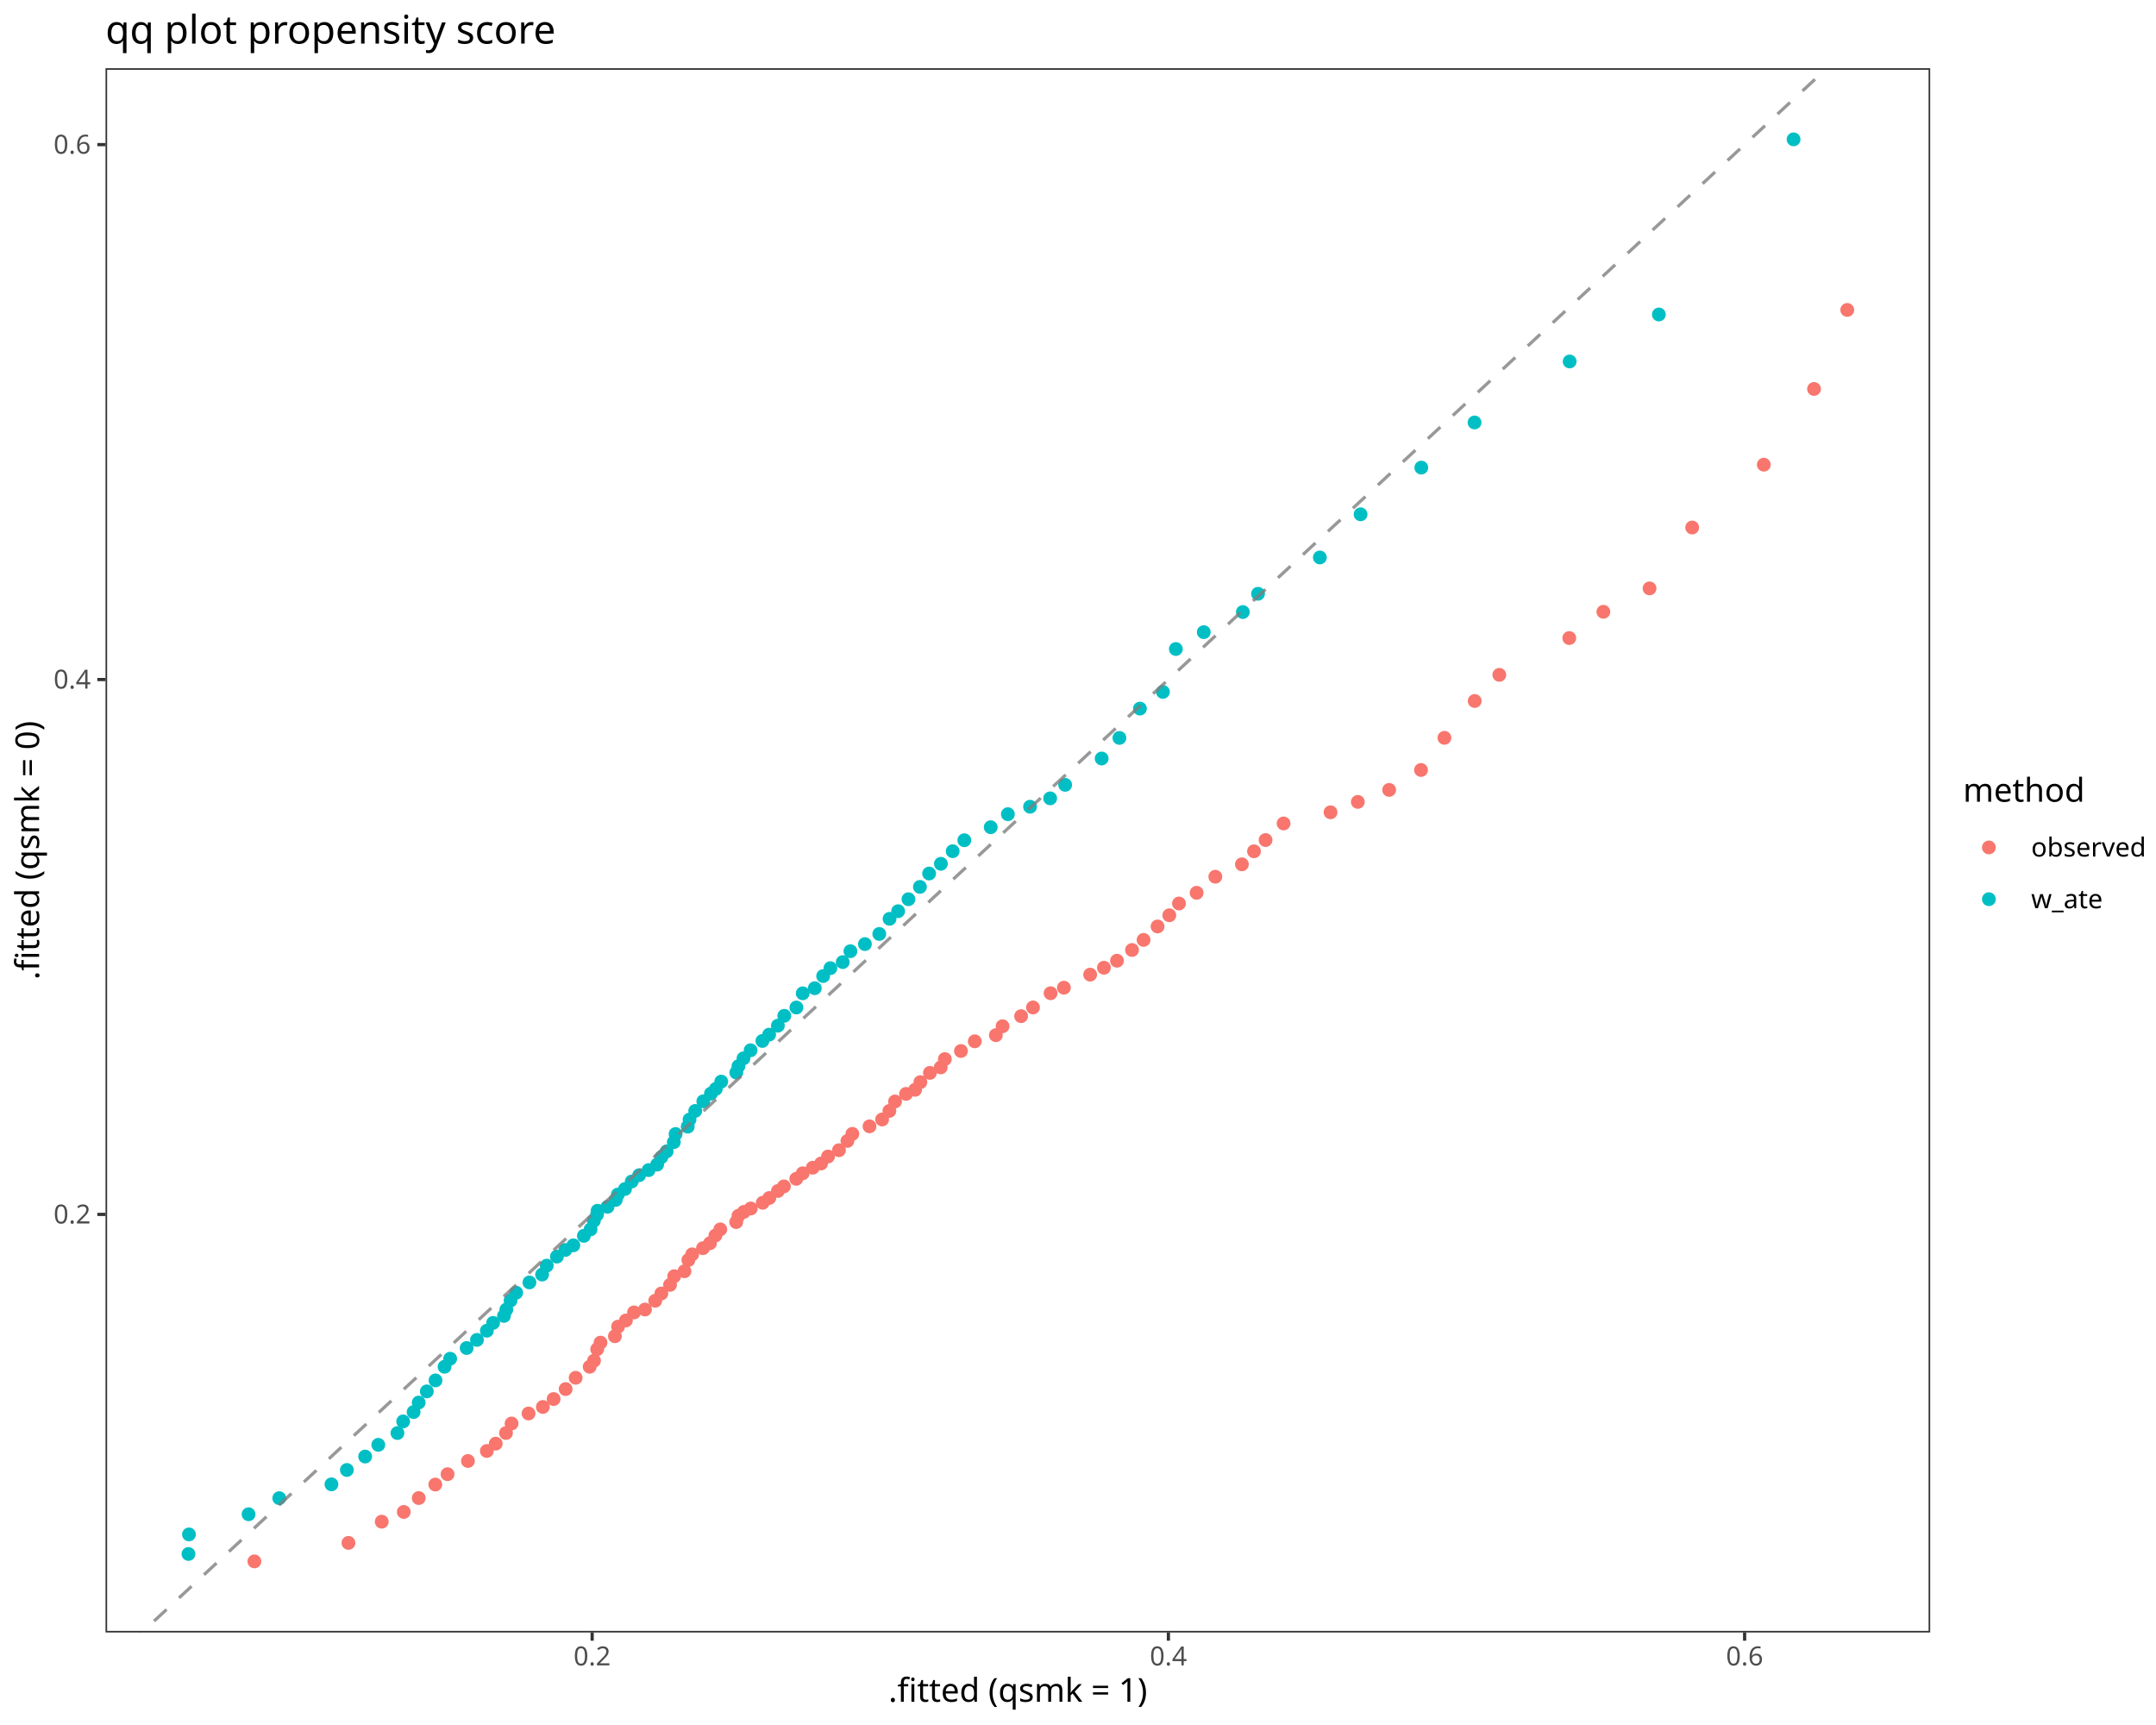
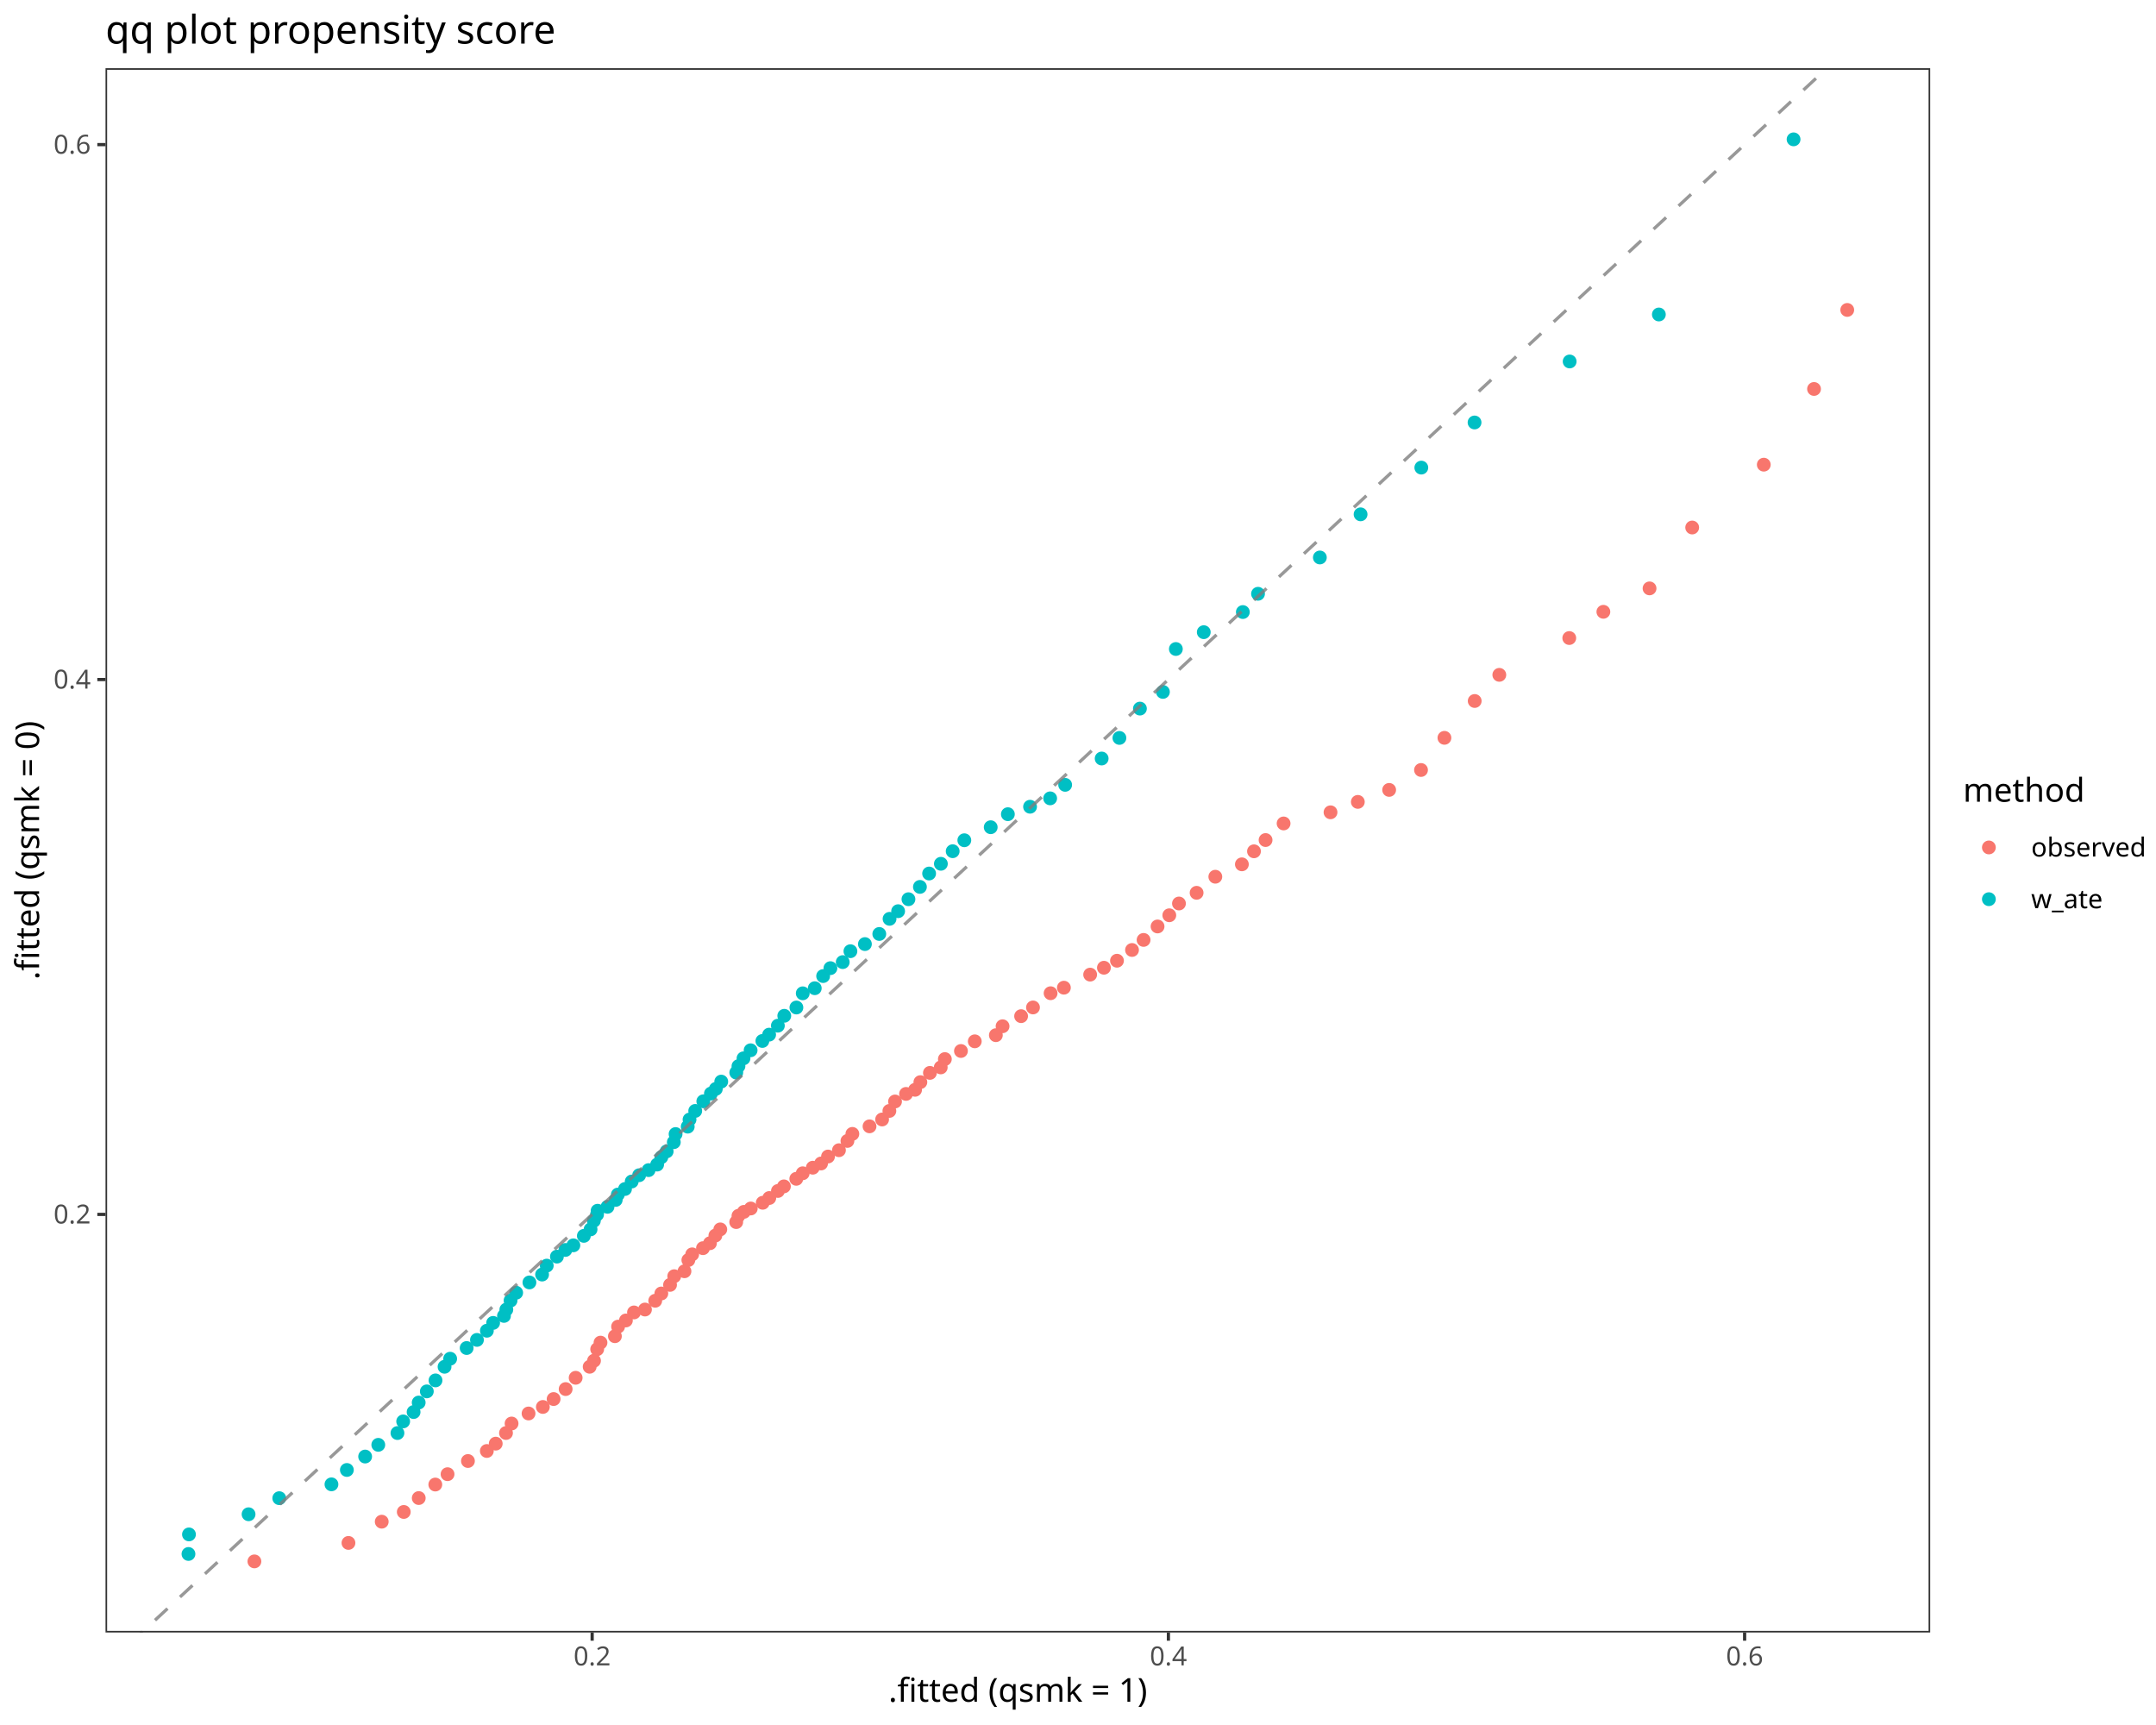
<svg xmlns="http://www.w3.org/2000/svg" class="svglite" data-engine-version="2.0" width="720.00pt" height="576.00pt" viewBox="0 0 720.00 576.00">
  <defs>
    <style type="text/css">
    .svglite line, .svglite polyline, .svglite polygon, .svglite path, .svglite rect, .svglite circle {
      fill: none;
      stroke: #000000;
      stroke-linecap: round;
      stroke-linejoin: round;
      stroke-miterlimit: 10.00;
    }
  </style>
  </defs>
  <rect width="100%" height="100%" style="stroke: none; fill: #FFFFFF;" />
  <defs>
    <clipPath id="cpMC4wMHw3MjAuMDB8MC4wMHw1NzYuMDA=">
      <rect x="0.00" y="0.00" width="720.00" height="576.00" />
    </clipPath>
  </defs>
  <g clip-path="url(#cpMC4wMHw3MjAuMDB8MC4wMHw1NzYuMDA=)">
    <rect x="0.00" y="0.00" width="720.00" height="576.00" style="stroke-width: 1.07; stroke: #FFFFFF; fill: #FFFFFF;" />
  </g>
  <defs>
    <clipPath id="cpMzUuMjR8NjQ0LjU5fDIyLjc4fDU0NS4xMQ==">
      <rect x="35.24" y="22.78" width="609.35" height="522.33" />
    </clipPath>
  </defs>
  <g clip-path="url(#cpMzUuMjR8NjQ0LjU5fDIyLjc4fDU0NS4xMQ==)">
    <rect x="35.24" y="22.78" width="609.35" height="522.33" style="stroke-width: 1.07; stroke: none; fill: #FFFFFF;" />
    <circle cx="84.96" cy="521.37" r="1.95" style="stroke-width: 0.71; stroke: #F8766D; fill: #F8766D;" />
    <circle cx="116.37" cy="515.20" r="1.95" style="stroke-width: 0.71; stroke: #F8766D; fill: #F8766D;" />
    <circle cx="127.48" cy="508.11" r="1.95" style="stroke-width: 0.71; stroke: #F8766D; fill: #F8766D;" />
    <circle cx="134.84" cy="504.86" r="1.95" style="stroke-width: 0.71; stroke: #F8766D; fill: #F8766D;" />
    <circle cx="139.84" cy="500.22" r="1.95" style="stroke-width: 0.71; stroke: #F8766D; fill: #F8766D;" />
    <circle cx="145.37" cy="495.71" r="1.95" style="stroke-width: 0.71; stroke: #F8766D; fill: #F8766D;" />
    <circle cx="149.46" cy="492.25" r="1.95" style="stroke-width: 0.71; stroke: #F8766D; fill: #F8766D;" />
    <circle cx="156.27" cy="487.85" r="1.95" style="stroke-width: 0.71; stroke: #F8766D; fill: #F8766D;" />
    <circle cx="162.58" cy="484.50" r="1.95" style="stroke-width: 0.71; stroke: #F8766D; fill: #F8766D;" />
    <circle cx="165.55" cy="482.05" r="1.95" style="stroke-width: 0.71; stroke: #F8766D; fill: #F8766D;" />
    <circle cx="168.98" cy="478.50" r="1.95" style="stroke-width: 0.71; stroke: #F8766D; fill: #F8766D;" />
    <circle cx="170.84" cy="475.33" r="1.95" style="stroke-width: 0.71; stroke: #F8766D; fill: #F8766D;" />
    <circle cx="176.51" cy="471.98" r="1.95" style="stroke-width: 0.71; stroke: #F8766D; fill: #F8766D;" />
    <circle cx="181.29" cy="469.80" r="1.95" style="stroke-width: 0.71; stroke: #F8766D; fill: #F8766D;" />
    <circle cx="184.88" cy="467.16" r="1.95" style="stroke-width: 0.71; stroke: #F8766D; fill: #F8766D;" />
    <circle cx="188.90" cy="463.83" r="1.95" style="stroke-width: 0.71; stroke: #F8766D; fill: #F8766D;" />
    <circle cx="192.24" cy="460.06" r="1.95" style="stroke-width: 0.71; stroke: #F8766D; fill: #F8766D;" />
    <circle cx="196.92" cy="456.38" r="1.95" style="stroke-width: 0.71; stroke: #F8766D; fill: #F8766D;" />
    <circle cx="198.37" cy="454.36" r="1.95" style="stroke-width: 0.71; stroke: #F8766D; fill: #F8766D;" />
    <circle cx="199.43" cy="450.52" r="1.95" style="stroke-width: 0.71; stroke: #F8766D; fill: #F8766D;" />
    <circle cx="200.54" cy="448.32" r="1.95" style="stroke-width: 0.71; stroke: #F8766D; fill: #F8766D;" />
    <circle cx="205.35" cy="446.18" r="1.95" style="stroke-width: 0.71; stroke: #F8766D; fill: #F8766D;" />
    <circle cx="206.41" cy="442.98" r="1.95" style="stroke-width: 0.71; stroke: #F8766D; fill: #F8766D;" />
    <circle cx="209.02" cy="440.92" r="1.95" style="stroke-width: 0.71; stroke: #F8766D; fill: #F8766D;" />
    <circle cx="211.72" cy="438.24" r="1.95" style="stroke-width: 0.71; stroke: #F8766D; fill: #F8766D;" />
    <circle cx="215.39" cy="437.27" r="1.95" style="stroke-width: 0.71; stroke: #F8766D; fill: #F8766D;" />
    <circle cx="218.81" cy="434.34" r="1.95" style="stroke-width: 0.71; stroke: #F8766D; fill: #F8766D;" />
    <circle cx="220.85" cy="431.91" r="1.95" style="stroke-width: 0.71; stroke: #F8766D; fill: #F8766D;" />
    <circle cx="223.76" cy="429.04" r="1.95" style="stroke-width: 0.71; stroke: #F8766D; fill: #F8766D;" />
    <circle cx="225.16" cy="426.14" r="1.95" style="stroke-width: 0.71; stroke: #F8766D; fill: #F8766D;" />
    <circle cx="228.58" cy="424.49" r="1.95" style="stroke-width: 0.71; stroke: #F8766D; fill: #F8766D;" />
    <circle cx="229.88" cy="420.75" r="1.95" style="stroke-width: 0.71; stroke: #F8766D; fill: #F8766D;" />
    <circle cx="231.16" cy="418.84" r="1.95" style="stroke-width: 0.71; stroke: #F8766D; fill: #F8766D;" />
    <circle cx="234.76" cy="416.78" r="1.95" style="stroke-width: 0.71; stroke: #F8766D; fill: #F8766D;" />
    <circle cx="237.09" cy="415.13" r="1.95" style="stroke-width: 0.71; stroke: #F8766D; fill: #F8766D;" />
    <circle cx="238.90" cy="412.57" r="1.95" style="stroke-width: 0.71; stroke: #F8766D; fill: #F8766D;" />
    <circle cx="240.54" cy="410.51" r="1.95" style="stroke-width: 0.71; stroke: #F8766D; fill: #F8766D;" />
    <circle cx="245.86" cy="408.07" r="1.95" style="stroke-width: 0.71; stroke: #F8766D; fill: #F8766D;" />
    <circle cx="246.61" cy="405.97" r="1.95" style="stroke-width: 0.71; stroke: #F8766D; fill: #F8766D;" />
    <circle cx="248.43" cy="404.65" r="1.95" style="stroke-width: 0.71; stroke: #F8766D; fill: #F8766D;" />
    <circle cx="250.72" cy="403.53" r="1.95" style="stroke-width: 0.71; stroke: #F8766D; fill: #F8766D;" />
    <circle cx="254.71" cy="401.62" r="1.95" style="stroke-width: 0.71; stroke: #F8766D; fill: #F8766D;" />
    <circle cx="256.90" cy="400.03" r="1.95" style="stroke-width: 0.71; stroke: #F8766D; fill: #F8766D;" />
    <circle cx="259.79" cy="397.68" r="1.95" style="stroke-width: 0.71; stroke: #F8766D; fill: #F8766D;" />
    <circle cx="261.79" cy="396.15" r="1.95" style="stroke-width: 0.71; stroke: #F8766D; fill: #F8766D;" />
    <circle cx="265.92" cy="393.62" r="1.95" style="stroke-width: 0.71; stroke: #F8766D; fill: #F8766D;" />
    <circle cx="268.07" cy="391.77" r="1.95" style="stroke-width: 0.71; stroke: #F8766D; fill: #F8766D;" />
    <circle cx="271.43" cy="389.91" r="1.95" style="stroke-width: 0.71; stroke: #F8766D; fill: #F8766D;" />
    <circle cx="274.20" cy="388.50" r="1.95" style="stroke-width: 0.71; stroke: #F8766D; fill: #F8766D;" />
    <circle cx="276.52" cy="386.18" r="1.95" style="stroke-width: 0.71; stroke: #F8766D; fill: #F8766D;" />
    <circle cx="280.17" cy="384.07" r="1.95" style="stroke-width: 0.71; stroke: #F8766D; fill: #F8766D;" />
    <circle cx="283.00" cy="380.97" r="1.95" style="stroke-width: 0.71; stroke: #F8766D; fill: #F8766D;" />
    <circle cx="284.65" cy="378.62" r="1.95" style="stroke-width: 0.71; stroke: #F8766D; fill: #F8766D;" />
    <circle cx="290.38" cy="376.10" r="1.95" style="stroke-width: 0.71; stroke: #F8766D; fill: #F8766D;" />
    <circle cx="294.58" cy="373.81" r="1.95" style="stroke-width: 0.71; stroke: #F8766D; fill: #F8766D;" />
    <circle cx="297.01" cy="370.95" r="1.95" style="stroke-width: 0.71; stroke: #F8766D; fill: #F8766D;" />
    <circle cx="298.90" cy="367.80" r="1.95" style="stroke-width: 0.71; stroke: #F8766D; fill: #F8766D;" />
    <circle cx="302.57" cy="365.27" r="1.95" style="stroke-width: 0.71; stroke: #F8766D; fill: #F8766D;" />
    <circle cx="305.59" cy="363.90" r="1.95" style="stroke-width: 0.71; stroke: #F8766D; fill: #F8766D;" />
    <circle cx="307.36" cy="361.34" r="1.95" style="stroke-width: 0.71; stroke: #F8766D; fill: #F8766D;" />
    <circle cx="310.55" cy="358.25" r="1.95" style="stroke-width: 0.71; stroke: #F8766D; fill: #F8766D;" />
    <circle cx="314.16" cy="356.42" r="1.95" style="stroke-width: 0.71; stroke: #F8766D; fill: #F8766D;" />
    <circle cx="315.54" cy="353.64" r="1.95" style="stroke-width: 0.71; stroke: #F8766D; fill: #F8766D;" />
    <circle cx="320.91" cy="350.94" r="1.95" style="stroke-width: 0.71; stroke: #F8766D; fill: #F8766D;" />
    <circle cx="325.53" cy="347.71" r="1.95" style="stroke-width: 0.71; stroke: #F8766D; fill: #F8766D;" />
    <circle cx="332.57" cy="345.66" r="1.95" style="stroke-width: 0.71; stroke: #F8766D; fill: #F8766D;" />
    <circle cx="334.81" cy="342.68" r="1.95" style="stroke-width: 0.71; stroke: #F8766D; fill: #F8766D;" />
    <circle cx="341.00" cy="339.31" r="1.95" style="stroke-width: 0.71; stroke: #F8766D; fill: #F8766D;" />
    <circle cx="344.97" cy="336.40" r="1.95" style="stroke-width: 0.71; stroke: #F8766D; fill: #F8766D;" />
    <circle cx="350.85" cy="331.65" r="1.95" style="stroke-width: 0.71; stroke: #F8766D; fill: #F8766D;" />
    <circle cx="355.29" cy="329.80" r="1.95" style="stroke-width: 0.71; stroke: #F8766D; fill: #F8766D;" />
    <circle cx="364.06" cy="325.44" r="1.95" style="stroke-width: 0.71; stroke: #F8766D; fill: #F8766D;" />
    <circle cx="368.66" cy="323.14" r="1.95" style="stroke-width: 0.71; stroke: #F8766D; fill: #F8766D;" />
    <circle cx="373.02" cy="320.80" r="1.95" style="stroke-width: 0.71; stroke: #F8766D; fill: #F8766D;" />
    <circle cx="378.04" cy="317.21" r="1.95" style="stroke-width: 0.71; stroke: #F8766D; fill: #F8766D;" />
    <circle cx="381.90" cy="313.85" r="1.95" style="stroke-width: 0.71; stroke: #F8766D; fill: #F8766D;" />
    <circle cx="386.57" cy="309.36" r="1.95" style="stroke-width: 0.71; stroke: #F8766D; fill: #F8766D;" />
    <circle cx="390.49" cy="305.62" r="1.95" style="stroke-width: 0.71; stroke: #F8766D; fill: #F8766D;" />
    <circle cx="393.72" cy="301.69" r="1.95" style="stroke-width: 0.71; stroke: #F8766D; fill: #F8766D;" />
    <circle cx="399.61" cy="298.12" r="1.95" style="stroke-width: 0.71; stroke: #F8766D; fill: #F8766D;" />
    <circle cx="405.86" cy="292.75" r="1.95" style="stroke-width: 0.71; stroke: #F8766D; fill: #F8766D;" />
    <circle cx="414.73" cy="288.61" r="1.95" style="stroke-width: 0.71; stroke: #F8766D; fill: #F8766D;" />
    <circle cx="418.77" cy="284.26" r="1.95" style="stroke-width: 0.71; stroke: #F8766D; fill: #F8766D;" />
    <circle cx="422.64" cy="280.50" r="1.95" style="stroke-width: 0.71; stroke: #F8766D; fill: #F8766D;" />
    <circle cx="428.66" cy="274.96" r="1.95" style="stroke-width: 0.71; stroke: #F8766D; fill: #F8766D;" />
    <circle cx="444.33" cy="271.24" r="1.95" style="stroke-width: 0.71; stroke: #F8766D; fill: #F8766D;" />
    <circle cx="453.45" cy="267.76" r="1.95" style="stroke-width: 0.71; stroke: #F8766D; fill: #F8766D;" />
    <circle cx="463.91" cy="263.76" r="1.95" style="stroke-width: 0.71; stroke: #F8766D; fill: #F8766D;" />
    <circle cx="474.55" cy="257.11" r="1.95" style="stroke-width: 0.71; stroke: #F8766D; fill: #F8766D;" />
    <circle cx="482.37" cy="246.37" r="1.95" style="stroke-width: 0.71; stroke: #F8766D; fill: #F8766D;" />
    <circle cx="492.48" cy="234.07" r="1.95" style="stroke-width: 0.71; stroke: #F8766D; fill: #F8766D;" />
    <circle cx="500.70" cy="225.34" r="1.95" style="stroke-width: 0.71; stroke: #F8766D; fill: #F8766D;" />
    <circle cx="524.06" cy="213.05" r="1.95" style="stroke-width: 0.71; stroke: #F8766D; fill: #F8766D;" />
    <circle cx="535.45" cy="204.29" r="1.95" style="stroke-width: 0.71; stroke: #F8766D; fill: #F8766D;" />
    <circle cx="550.87" cy="196.47" r="1.95" style="stroke-width: 0.71; stroke: #F8766D; fill: #F8766D;" />
    <circle cx="565.11" cy="176.14" r="1.95" style="stroke-width: 0.71; stroke: #F8766D; fill: #F8766D;" />
    <circle cx="589.02" cy="155.16" r="1.95" style="stroke-width: 0.71; stroke: #F8766D; fill: #F8766D;" />
    <circle cx="605.80" cy="129.88" r="1.95" style="stroke-width: 0.71; stroke: #F8766D; fill: #F8766D;" />
    <circle cx="616.89" cy="103.49" r="1.95" style="stroke-width: 0.71; stroke: #F8766D; fill: #F8766D;" />
    <circle cx="62.94" cy="518.89" r="1.95" style="stroke-width: 0.71; stroke: #00BFC4; fill: #00BFC4;" />
    <circle cx="63.11" cy="512.36" r="1.95" style="stroke-width: 0.71; stroke: #00BFC4; fill: #00BFC4;" />
    <circle cx="83.01" cy="505.63" r="1.95" style="stroke-width: 0.71; stroke: #00BFC4; fill: #00BFC4;" />
    <circle cx="93.26" cy="500.26" r="1.95" style="stroke-width: 0.71; stroke: #00BFC4; fill: #00BFC4;" />
    <circle cx="110.69" cy="495.64" r="1.95" style="stroke-width: 0.71; stroke: #00BFC4; fill: #00BFC4;" />
    <circle cx="115.84" cy="490.84" r="1.95" style="stroke-width: 0.71; stroke: #00BFC4; fill: #00BFC4;" />
    <circle cx="121.94" cy="486.36" r="1.95" style="stroke-width: 0.71; stroke: #00BFC4; fill: #00BFC4;" />
    <circle cx="126.33" cy="482.45" r="1.95" style="stroke-width: 0.71; stroke: #00BFC4; fill: #00BFC4;" />
    <circle cx="132.73" cy="478.51" r="1.95" style="stroke-width: 0.71; stroke: #00BFC4; fill: #00BFC4;" />
    <circle cx="134.64" cy="474.63" r="1.95" style="stroke-width: 0.71; stroke: #00BFC4; fill: #00BFC4;" />
    <circle cx="138.12" cy="471.50" r="1.95" style="stroke-width: 0.71; stroke: #00BFC4; fill: #00BFC4;" />
    <circle cx="139.82" cy="468.33" r="1.95" style="stroke-width: 0.71; stroke: #00BFC4; fill: #00BFC4;" />
    <circle cx="142.54" cy="464.60" r="1.95" style="stroke-width: 0.71; stroke: #00BFC4; fill: #00BFC4;" />
    <circle cx="145.44" cy="460.93" r="1.95" style="stroke-width: 0.71; stroke: #00BFC4; fill: #00BFC4;" />
    <circle cx="148.46" cy="456.38" r="1.95" style="stroke-width: 0.71; stroke: #00BFC4; fill: #00BFC4;" />
    <circle cx="150.33" cy="453.69" r="1.95" style="stroke-width: 0.71; stroke: #00BFC4; fill: #00BFC4;" />
    <circle cx="155.84" cy="450.12" r="1.95" style="stroke-width: 0.71; stroke: #00BFC4; fill: #00BFC4;" />
    <circle cx="159.28" cy="447.41" r="1.95" style="stroke-width: 0.71; stroke: #00BFC4; fill: #00BFC4;" />
    <circle cx="162.59" cy="444.35" r="1.95" style="stroke-width: 0.71; stroke: #00BFC4; fill: #00BFC4;" />
    <circle cx="164.68" cy="441.73" r="1.95" style="stroke-width: 0.71; stroke: #00BFC4; fill: #00BFC4;" />
    <circle cx="168.30" cy="439.40" r="1.95" style="stroke-width: 0.71; stroke: #00BFC4; fill: #00BFC4;" />
    <circle cx="169.09" cy="437.29" r="1.95" style="stroke-width: 0.71; stroke: #00BFC4; fill: #00BFC4;" />
    <circle cx="170.50" cy="434.27" r="1.95" style="stroke-width: 0.71; stroke: #00BFC4; fill: #00BFC4;" />
    <circle cx="172.38" cy="431.66" r="1.95" style="stroke-width: 0.71; stroke: #00BFC4; fill: #00BFC4;" />
    <circle cx="176.80" cy="428.22" r="1.95" style="stroke-width: 0.71; stroke: #00BFC4; fill: #00BFC4;" />
    <circle cx="181.03" cy="425.59" r="1.95" style="stroke-width: 0.71; stroke: #00BFC4; fill: #00BFC4;" />
    <circle cx="182.59" cy="422.61" r="1.95" style="stroke-width: 0.71; stroke: #00BFC4; fill: #00BFC4;" />
    <circle cx="185.98" cy="419.60" r="1.95" style="stroke-width: 0.71; stroke: #00BFC4; fill: #00BFC4;" />
    <circle cx="188.80" cy="417.38" r="1.95" style="stroke-width: 0.71; stroke: #00BFC4; fill: #00BFC4;" />
    <circle cx="191.48" cy="415.83" r="1.95" style="stroke-width: 0.71; stroke: #00BFC4; fill: #00BFC4;" />
    <circle cx="194.98" cy="412.67" r="1.95" style="stroke-width: 0.71; stroke: #00BFC4; fill: #00BFC4;" />
    <circle cx="197.22" cy="410.51" r="1.95" style="stroke-width: 0.71; stroke: #00BFC4; fill: #00BFC4;" />
    <circle cx="198.32" cy="407.63" r="1.95" style="stroke-width: 0.71; stroke: #00BFC4; fill: #00BFC4;" />
    <circle cx="199.38" cy="405.56" r="1.95" style="stroke-width: 0.71; stroke: #00BFC4; fill: #00BFC4;" />
    <circle cx="199.57" cy="404.28" r="1.95" style="stroke-width: 0.71; stroke: #00BFC4; fill: #00BFC4;" />
    <circle cx="202.88" cy="402.97" r="1.95" style="stroke-width: 0.71; stroke: #00BFC4; fill: #00BFC4;" />
    <circle cx="205.62" cy="400.67" r="1.95" style="stroke-width: 0.71; stroke: #00BFC4; fill: #00BFC4;" />
    <circle cx="206.33" cy="398.88" r="1.95" style="stroke-width: 0.71; stroke: #00BFC4; fill: #00BFC4;" />
    <circle cx="208.72" cy="397.02" r="1.95" style="stroke-width: 0.71; stroke: #00BFC4; fill: #00BFC4;" />
    <circle cx="210.96" cy="394.52" r="1.95" style="stroke-width: 0.71; stroke: #00BFC4; fill: #00BFC4;" />
    <circle cx="213.44" cy="392.42" r="1.95" style="stroke-width: 0.71; stroke: #00BFC4; fill: #00BFC4;" />
    <circle cx="216.59" cy="390.72" r="1.95" style="stroke-width: 0.71; stroke: #00BFC4; fill: #00BFC4;" />
    <circle cx="219.45" cy="388.87" r="1.95" style="stroke-width: 0.71; stroke: #00BFC4; fill: #00BFC4;" />
    <circle cx="220.85" cy="386.41" r="1.95" style="stroke-width: 0.71; stroke: #00BFC4; fill: #00BFC4;" />
    <circle cx="222.64" cy="384.45" r="1.95" style="stroke-width: 0.71; stroke: #00BFC4; fill: #00BFC4;" />
    <circle cx="225.02" cy="381.39" r="1.95" style="stroke-width: 0.71; stroke: #00BFC4; fill: #00BFC4;" />
    <circle cx="225.61" cy="378.67" r="1.95" style="stroke-width: 0.71; stroke: #00BFC4; fill: #00BFC4;" />
    <circle cx="229.67" cy="376.20" r="1.95" style="stroke-width: 0.71; stroke: #00BFC4; fill: #00BFC4;" />
    <circle cx="230.27" cy="373.83" r="1.95" style="stroke-width: 0.71; stroke: #00BFC4; fill: #00BFC4;" />
    <circle cx="232.17" cy="370.95" r="1.95" style="stroke-width: 0.71; stroke: #00BFC4; fill: #00BFC4;" />
    <circle cx="234.87" cy="367.74" r="1.95" style="stroke-width: 0.71; stroke: #00BFC4; fill: #00BFC4;" />
    <circle cx="237.41" cy="365.16" r="1.95" style="stroke-width: 0.71; stroke: #00BFC4; fill: #00BFC4;" />
    <circle cx="239.05" cy="363.60" r="1.95" style="stroke-width: 0.71; stroke: #00BFC4; fill: #00BFC4;" />
    <circle cx="240.86" cy="361.16" r="1.95" style="stroke-width: 0.71; stroke: #00BFC4; fill: #00BFC4;" />
    <circle cx="245.88" cy="358.15" r="1.95" style="stroke-width: 0.71; stroke: #00BFC4; fill: #00BFC4;" />
    <circle cx="246.61" cy="356.00" r="1.95" style="stroke-width: 0.71; stroke: #00BFC4; fill: #00BFC4;" />
    <circle cx="248.30" cy="353.39" r="1.95" style="stroke-width: 0.71; stroke: #00BFC4; fill: #00BFC4;" />
    <circle cx="250.67" cy="350.70" r="1.95" style="stroke-width: 0.71; stroke: #00BFC4; fill: #00BFC4;" />
    <circle cx="254.60" cy="347.59" r="1.95" style="stroke-width: 0.71; stroke: #00BFC4; fill: #00BFC4;" />
    <circle cx="256.85" cy="345.48" r="1.95" style="stroke-width: 0.71; stroke: #00BFC4; fill: #00BFC4;" />
    <circle cx="259.77" cy="342.49" r="1.95" style="stroke-width: 0.71; stroke: #00BFC4; fill: #00BFC4;" />
    <circle cx="261.91" cy="339.19" r="1.95" style="stroke-width: 0.71; stroke: #00BFC4; fill: #00BFC4;" />
    <circle cx="265.96" cy="336.42" r="1.95" style="stroke-width: 0.71; stroke: #00BFC4; fill: #00BFC4;" />
    <circle cx="268.08" cy="331.68" r="1.95" style="stroke-width: 0.71; stroke: #00BFC4; fill: #00BFC4;" />
    <circle cx="272.09" cy="329.98" r="1.95" style="stroke-width: 0.71; stroke: #00BFC4; fill: #00BFC4;" />
    <circle cx="274.89" cy="325.92" r="1.95" style="stroke-width: 0.71; stroke: #00BFC4; fill: #00BFC4;" />
    <circle cx="277.32" cy="323.28" r="1.95" style="stroke-width: 0.71; stroke: #00BFC4; fill: #00BFC4;" />
    <circle cx="281.43" cy="321.26" r="1.95" style="stroke-width: 0.71; stroke: #00BFC4; fill: #00BFC4;" />
    <circle cx="284.00" cy="317.62" r="1.95" style="stroke-width: 0.71; stroke: #00BFC4; fill: #00BFC4;" />
    <circle cx="288.84" cy="315.24" r="1.95" style="stroke-width: 0.71; stroke: #00BFC4; fill: #00BFC4;" />
    <circle cx="293.64" cy="311.86" r="1.95" style="stroke-width: 0.71; stroke: #00BFC4; fill: #00BFC4;" />
    <circle cx="297.07" cy="306.81" r="1.95" style="stroke-width: 0.71; stroke: #00BFC4; fill: #00BFC4;" />
    <circle cx="299.93" cy="304.26" r="1.95" style="stroke-width: 0.71; stroke: #00BFC4; fill: #00BFC4;" />
    <circle cx="303.38" cy="300.26" r="1.95" style="stroke-width: 0.71; stroke: #00BFC4; fill: #00BFC4;" />
    <circle cx="307.21" cy="296.15" r="1.95" style="stroke-width: 0.71; stroke: #00BFC4; fill: #00BFC4;" />
    <circle cx="310.28" cy="291.68" r="1.95" style="stroke-width: 0.71; stroke: #00BFC4; fill: #00BFC4;" />
    <circle cx="314.21" cy="288.43" r="1.95" style="stroke-width: 0.71; stroke: #00BFC4; fill: #00BFC4;" />
    <circle cx="318.15" cy="284.23" r="1.95" style="stroke-width: 0.71; stroke: #00BFC4; fill: #00BFC4;" />
    <circle cx="322.04" cy="280.57" r="1.95" style="stroke-width: 0.71; stroke: #00BFC4; fill: #00BFC4;" />
    <circle cx="330.85" cy="276.22" r="1.95" style="stroke-width: 0.71; stroke: #00BFC4; fill: #00BFC4;" />
    <circle cx="336.58" cy="271.87" r="1.95" style="stroke-width: 0.71; stroke: #00BFC4; fill: #00BFC4;" />
    <circle cx="343.99" cy="269.38" r="1.95" style="stroke-width: 0.71; stroke: #00BFC4; fill: #00BFC4;" />
    <circle cx="350.70" cy="266.58" r="1.95" style="stroke-width: 0.71; stroke: #00BFC4; fill: #00BFC4;" />
    <circle cx="355.71" cy="262.07" r="1.95" style="stroke-width: 0.71; stroke: #00BFC4; fill: #00BFC4;" />
    <circle cx="367.90" cy="253.28" r="1.95" style="stroke-width: 0.71; stroke: #00BFC4; fill: #00BFC4;" />
    <circle cx="373.83" cy="246.40" r="1.95" style="stroke-width: 0.71; stroke: #00BFC4; fill: #00BFC4;" />
    <circle cx="380.68" cy="236.61" r="1.95" style="stroke-width: 0.71; stroke: #00BFC4; fill: #00BFC4;" />
    <circle cx="388.36" cy="231.04" r="1.95" style="stroke-width: 0.71; stroke: #00BFC4; fill: #00BFC4;" />
    <circle cx="392.68" cy="216.71" r="1.95" style="stroke-width: 0.71; stroke: #00BFC4; fill: #00BFC4;" />
    <circle cx="402.00" cy="211.09" r="1.95" style="stroke-width: 0.71; stroke: #00BFC4; fill: #00BFC4;" />
    <circle cx="415.05" cy="204.37" r="1.95" style="stroke-width: 0.71; stroke: #00BFC4; fill: #00BFC4;" />
    <circle cx="420.12" cy="198.27" r="1.95" style="stroke-width: 0.71; stroke: #00BFC4; fill: #00BFC4;" />
    <circle cx="440.77" cy="186.15" r="1.95" style="stroke-width: 0.71; stroke: #00BFC4; fill: #00BFC4;" />
    <circle cx="454.37" cy="171.74" r="1.95" style="stroke-width: 0.71; stroke: #00BFC4; fill: #00BFC4;" />
    <circle cx="474.65" cy="156.14" r="1.95" style="stroke-width: 0.71; stroke: #00BFC4; fill: #00BFC4;" />
    <circle cx="492.43" cy="141.07" r="1.95" style="stroke-width: 0.71; stroke: #00BFC4; fill: #00BFC4;" />
    <circle cx="524.19" cy="120.70" r="1.95" style="stroke-width: 0.71; stroke: #00BFC4; fill: #00BFC4;" />
    <circle cx="553.98" cy="105.01" r="1.95" style="stroke-width: 0.71; stroke: #00BFC4; fill: #00BFC4;" />
    <circle cx="598.97" cy="46.53" r="1.95" style="stroke-width: 0.71; stroke: #00BFC4; fill: #00BFC4;" />
-     <line x1="-574.12" y1="1121.93" x2="1253.95" y2="-574.82" style="stroke-width: 1.07; stroke: #7F7F7F; stroke-opacity: 0.80; stroke-dasharray: 5.69,5.69; stroke-linecap: butt;" />
+     <line x1="-515.41" y1="1067.44" x2="1172.85" y2="-499.55" style="stroke-width: 1.07; stroke: #7F7F7F; stroke-opacity: 0.80; stroke-dasharray: 5.69,5.69; stroke-linecap: butt;" />
    <rect x="35.24" y="22.78" width="609.35" height="522.33" style="stroke-width: 1.07; stroke: #333333;" />
  </g>
  <g clip-path="url(#cpMC4wMHw3MjAuMDB8MC4wMHw1NzYuMDA=)">
    <text x="30.31" y="408.54" text-anchor="end" style="font-size: 8.80px; fill: #4D4D4D; font-family: sans;" textLength="12.23px" lengthAdjust="spacingAndGlyphs">0.2</text>
    <text x="30.31" y="229.93" text-anchor="end" style="font-size: 8.80px; fill: #4D4D4D; font-family: sans;" textLength="12.23px" lengthAdjust="spacingAndGlyphs">0.4</text>
    <text x="30.31" y="51.32" text-anchor="end" style="font-size: 8.80px; fill: #4D4D4D; font-family: sans;" textLength="12.23px" lengthAdjust="spacingAndGlyphs">0.6</text>
    <polyline points="32.50,405.51 35.24,405.51 " style="stroke-width: 1.07; stroke: #333333; stroke-linecap: butt;" />
    <polyline points="32.50,226.90 35.24,226.90 " style="stroke-width: 1.07; stroke: #333333; stroke-linecap: butt;" />
    <polyline points="32.50,48.29 35.24,48.29 " style="stroke-width: 1.07; stroke: #333333; stroke-linecap: butt;" />
    <polyline points="197.75,547.85 197.75,545.11 " style="stroke-width: 1.07; stroke: #333333; stroke-linecap: butt;" />
    <polyline points="390.19,547.85 390.19,545.11 " style="stroke-width: 1.07; stroke: #333333; stroke-linecap: butt;" />
    <polyline points="582.62,547.85 582.62,545.11 " style="stroke-width: 1.07; stroke: #333333; stroke-linecap: butt;" />
    <text x="197.75" y="556.10" text-anchor="middle" style="font-size: 8.80px; fill: #4D4D4D; font-family: sans;" textLength="12.23px" lengthAdjust="spacingAndGlyphs">0.2</text>
    <text x="390.19" y="556.10" text-anchor="middle" style="font-size: 8.80px; fill: #4D4D4D; font-family: sans;" textLength="12.23px" lengthAdjust="spacingAndGlyphs">0.4</text>
    <text x="582.62" y="556.10" text-anchor="middle" style="font-size: 8.80px; fill: #4D4D4D; font-family: sans;" textLength="12.23px" lengthAdjust="spacingAndGlyphs">0.6</text>
    <text x="339.92" y="568.24" text-anchor="middle" style="font-size: 11.00px; font-family: sans;" textLength="82.24px" lengthAdjust="spacingAndGlyphs">.fitted (qsmk = 1)</text>
    <text transform="translate(13.05,283.95) rotate(-90)" text-anchor="middle" style="font-size: 11.00px; font-family: sans;" textLength="82.24px" lengthAdjust="spacingAndGlyphs">.fitted (qsmk = 0)</text>
    <rect x="655.55" y="259.00" width="58.97" height="49.89" style="stroke-width: 1.07; stroke: none; fill: #FFFFFF;" />
    <text x="655.55" y="267.71" style="font-size: 11.00px; font-family: sans;" textLength="36.70px" lengthAdjust="spacingAndGlyphs">method</text>
    <rect x="655.55" y="274.33" width="17.28" height="17.28" style="stroke-width: 1.07; stroke: none; fill: #FFFFFF;" />
    <circle cx="664.19" cy="282.97" r="1.95" style="stroke-width: 0.71; stroke: #F8766D; fill: #F8766D;" />
    <rect x="655.55" y="291.61" width="17.28" height="17.28" style="stroke-width: 1.07; stroke: none; fill: #FFFFFF;" />
    <circle cx="664.19" cy="300.25" r="1.95" style="stroke-width: 0.71; stroke: #00BFC4; fill: #00BFC4;" />
    <text x="678.31" y="286.00" style="font-size: 8.80px; font-family: sans;" textLength="36.21px" lengthAdjust="spacingAndGlyphs">observed</text>
    <text x="678.31" y="303.28" style="font-size: 8.80px; font-family: sans;" textLength="23.49px" lengthAdjust="spacingAndGlyphs">w_ate</text>
    <text x="35.24" y="14.56" style="font-size: 13.20px; font-family: sans;" textLength="140.17px" lengthAdjust="spacingAndGlyphs">qq plot propensity score</text>
  </g>
</svg>
